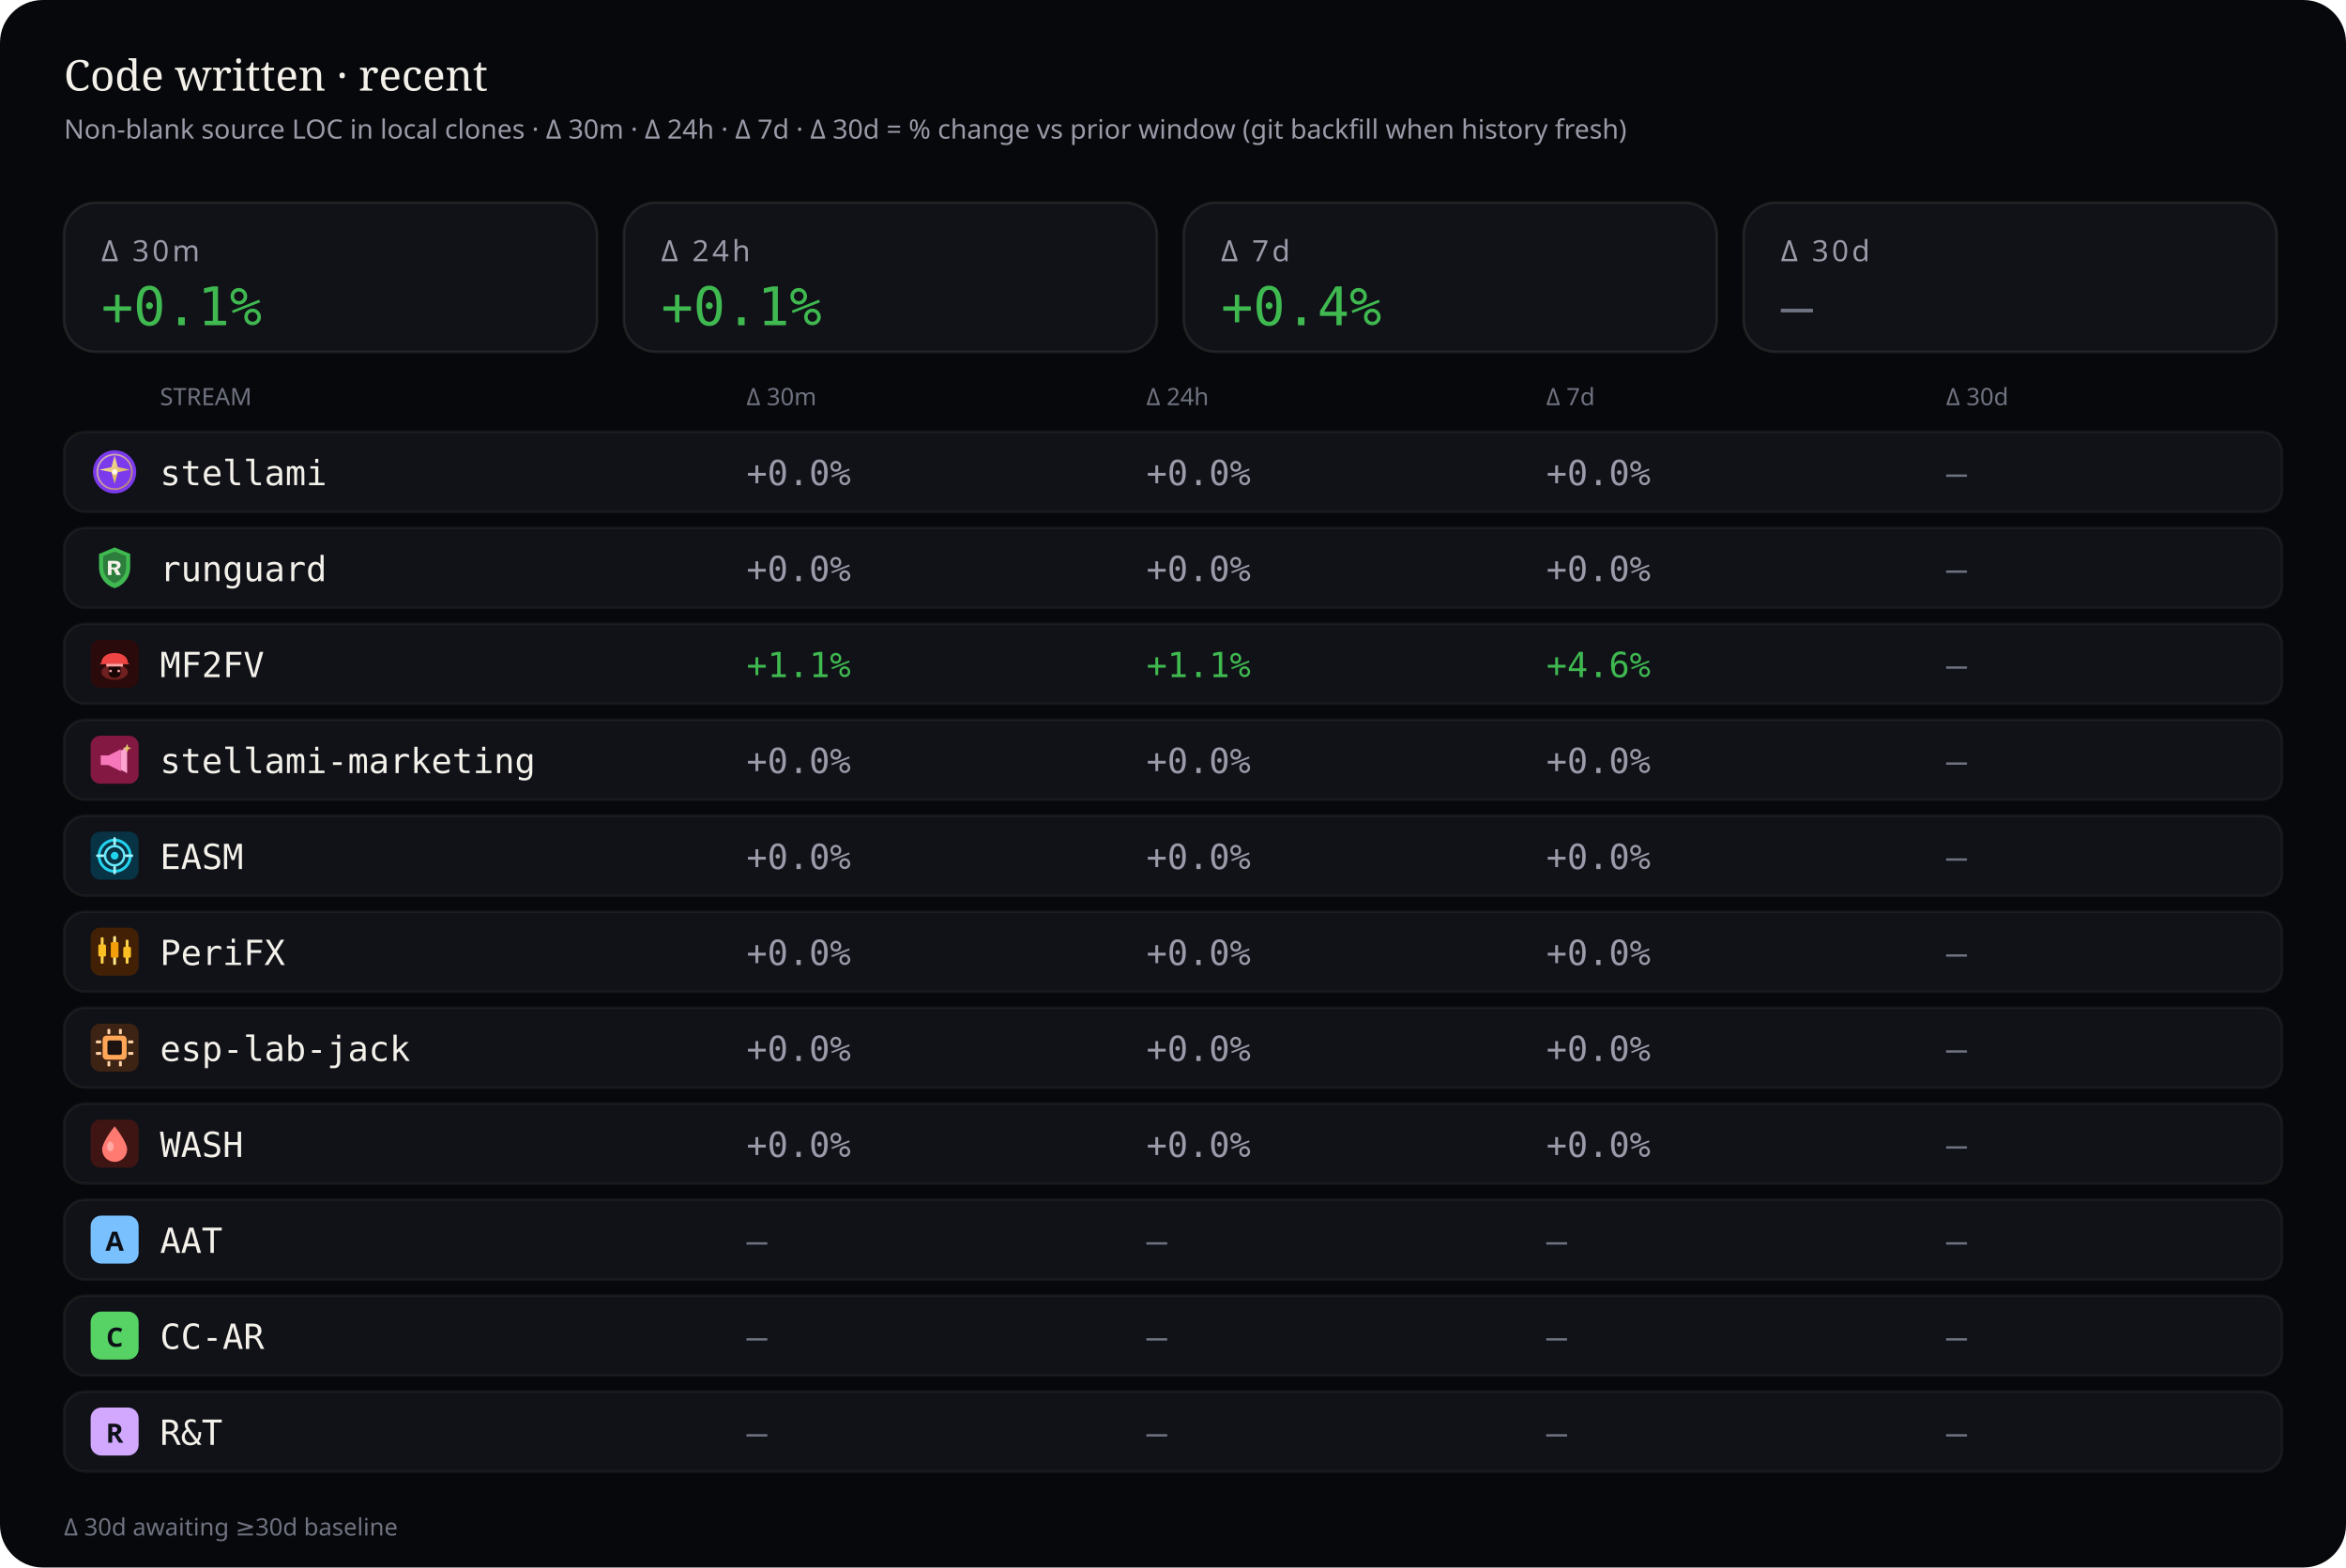
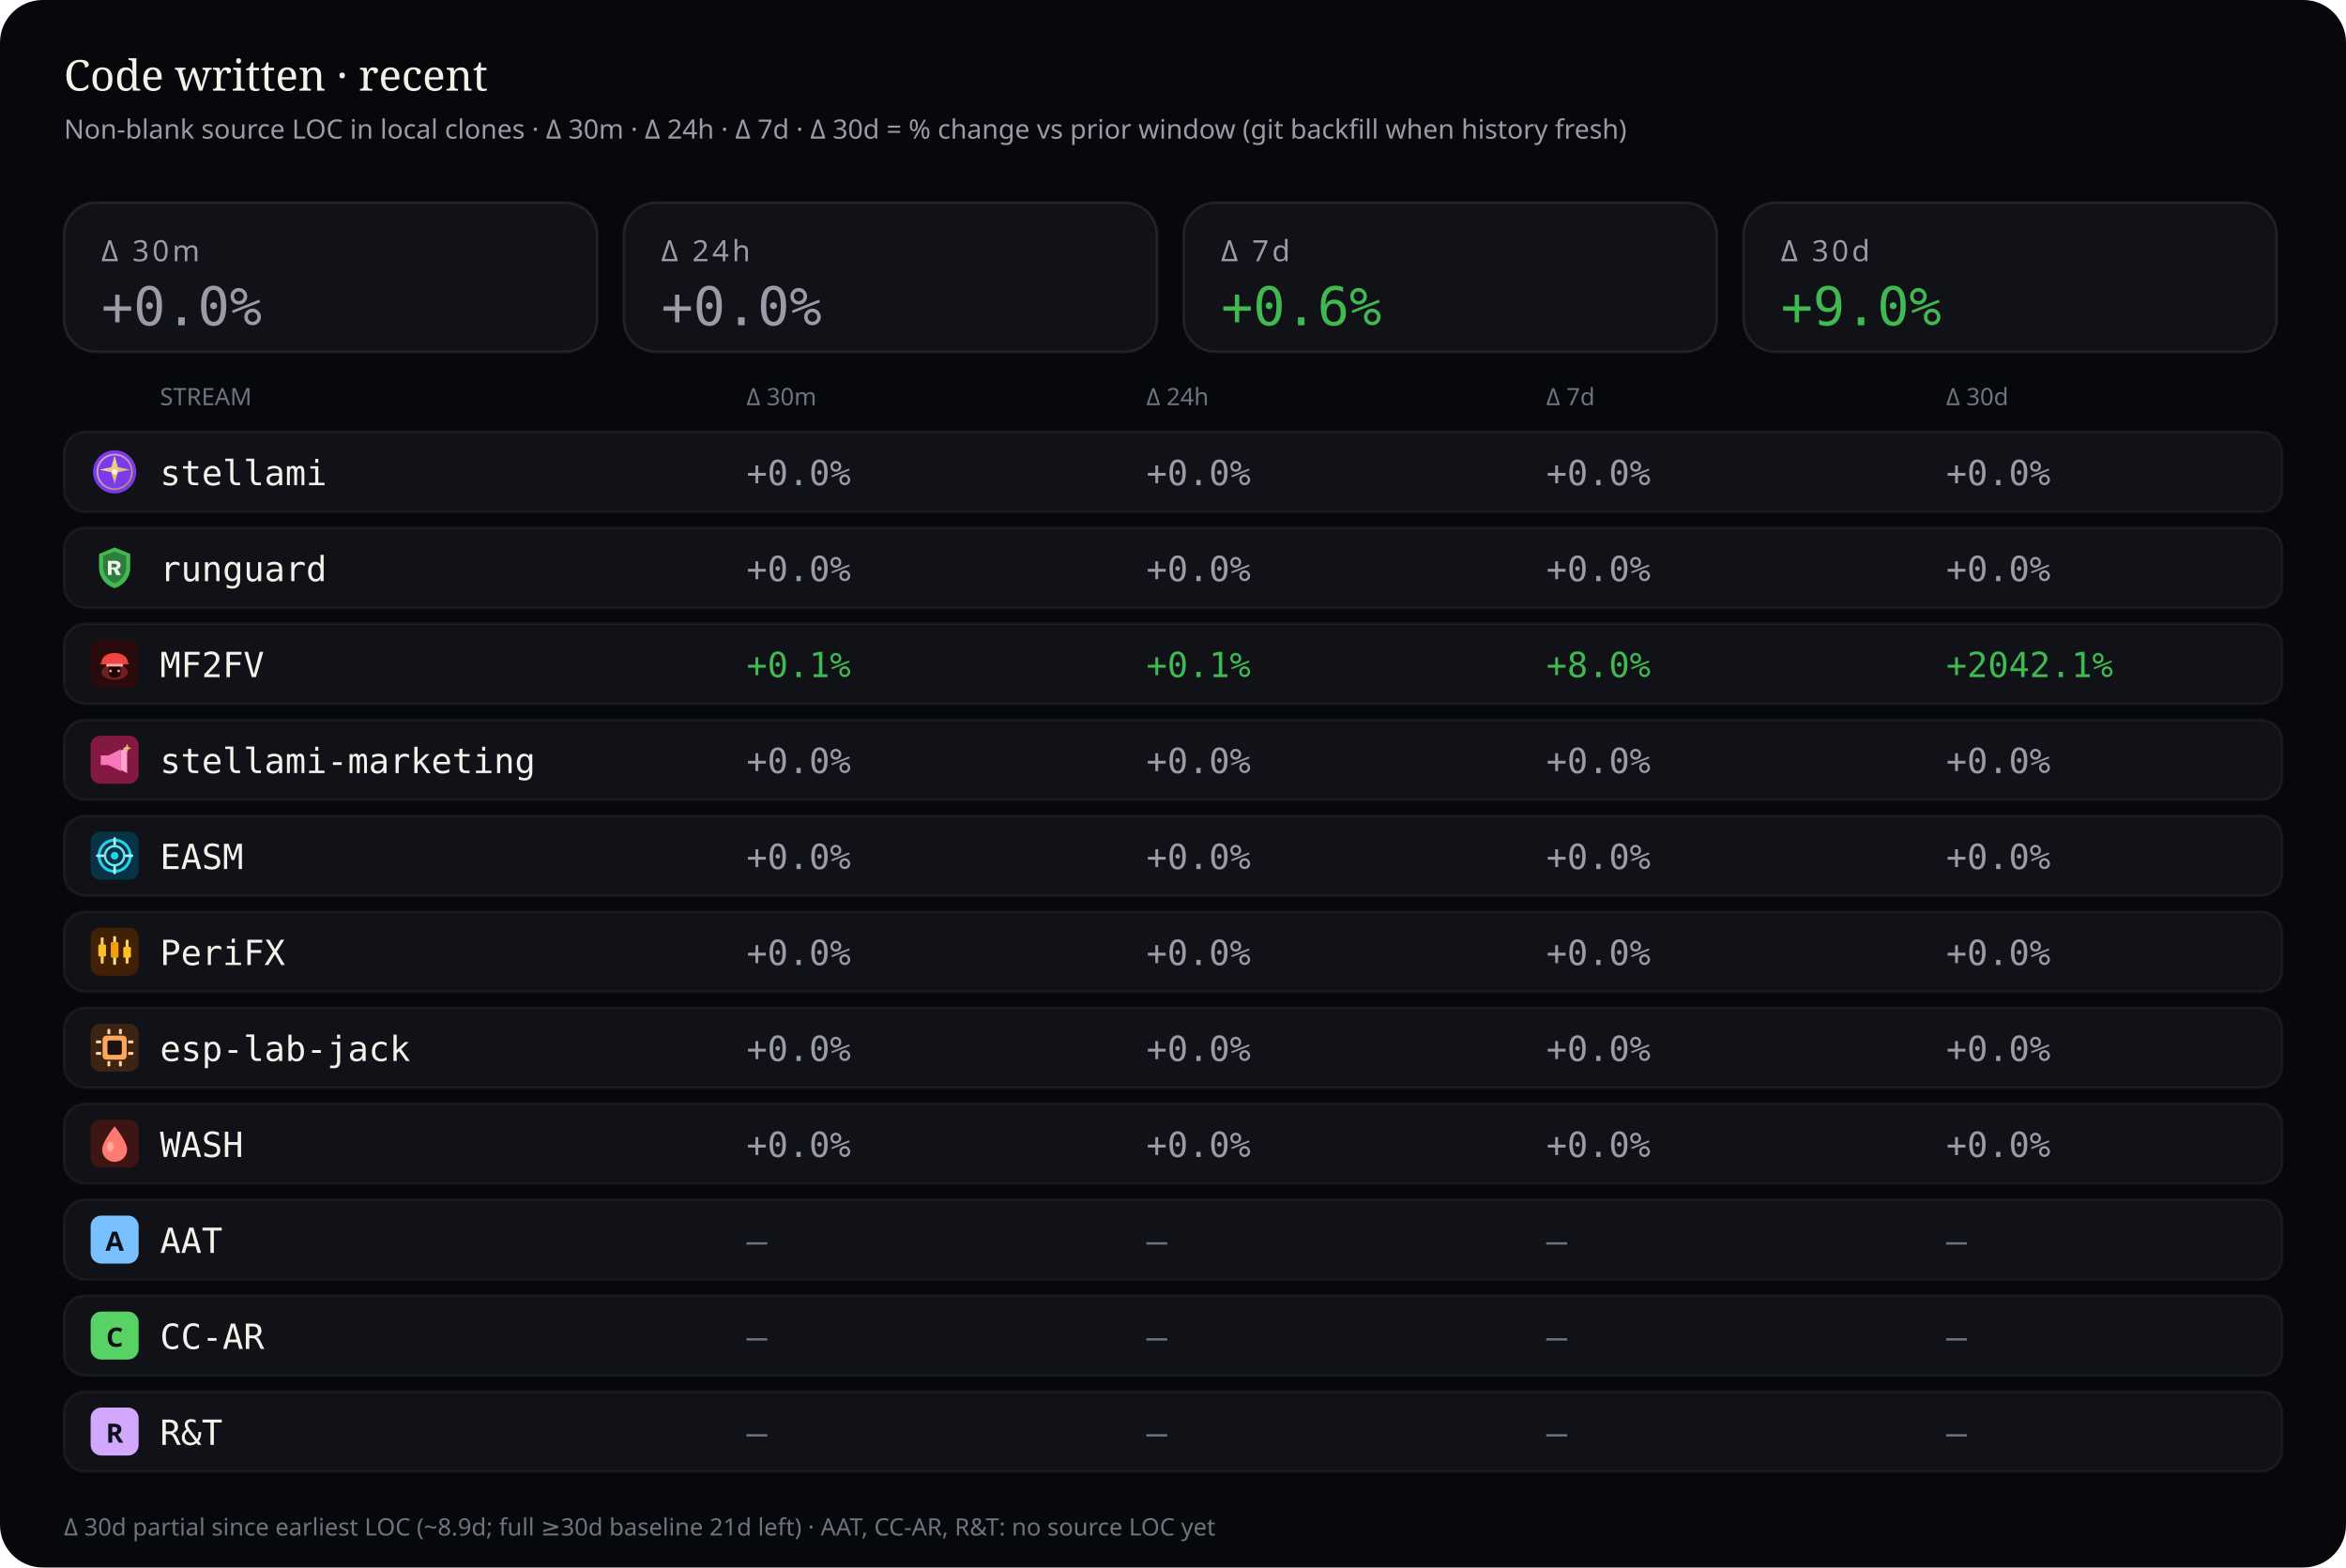
<svg xmlns="http://www.w3.org/2000/svg" viewBox="0 0 880 588" width="880" height="588" role="img" aria-label="Source code deltas — 30 minutes, 24 hours, 7 days, and 30 days">
  <rect width="880" height="588" rx="16" fill="#07080b" />
  <text x="24" y="34" fill="#f4f1ea" font-size="16" font-family="ui-serif, Georgia, serif">Code written · recent</text>
  <text x="24" y="52" fill="#9a9aa8" font-size="10" font-family="ui-sans-serif, system-ui, sans-serif">Non-blank source LOC in local clones · Δ 30m · Δ 24h · Δ 7d · Δ 30d = % change vs prior window (git backfill when history fresh)</text>
  <rect x="24" y="76" width="200" height="56" rx="12" fill="#101218" stroke="rgba(232,228,214,0.10)" />
  <text x="38" y="98" fill="#9a9aa8" font-size="11" font-family="ui-sans-serif, system-ui, sans-serif" letter-spacing="1.2">Δ 30m</text>
-   <text x="38" y="122" fill="#3fb950" font-size="20" font-family="ui-monospace, SFMono-Regular, monospace">+0.1%</text>
+   <text x="38" y="122" fill="#9a9aa8" font-size="20" font-family="ui-monospace, SFMono-Regular, monospace">+0.0%</text>
  <rect x="234" y="76" width="200" height="56" rx="12" fill="#101218" stroke="rgba(232,228,214,0.10)" />
  <text x="248" y="98" fill="#9a9aa8" font-size="11" font-family="ui-sans-serif, system-ui, sans-serif" letter-spacing="1.2">Δ 24h</text>
-   <text x="248" y="122" fill="#3fb950" font-size="20" font-family="ui-monospace, SFMono-Regular, monospace">+0.1%</text>
+   <text x="248" y="122" fill="#9a9aa8" font-size="20" font-family="ui-monospace, SFMono-Regular, monospace">+0.0%</text>
  <rect x="444" y="76" width="200" height="56" rx="12" fill="#101218" stroke="rgba(232,228,214,0.10)" />
  <text x="458" y="98" fill="#9a9aa8" font-size="11" font-family="ui-sans-serif, system-ui, sans-serif" letter-spacing="1.2">Δ 7d</text>
-   <text x="458" y="122" fill="#3fb950" font-size="20" font-family="ui-monospace, SFMono-Regular, monospace">+0.4%</text>
+   <text x="458" y="122" fill="#3fb950" font-size="20" font-family="ui-monospace, SFMono-Regular, monospace">+0.6%</text>
  <rect x="654" y="76" width="200" height="56" rx="12" fill="#101218" stroke="rgba(232,228,214,0.10)" />
  <text x="668" y="98" fill="#9a9aa8" font-size="11" font-family="ui-sans-serif, system-ui, sans-serif" letter-spacing="1.2">Δ 30d</text>
-   <text x="668" y="122" fill="#6f7380" font-size="20" font-family="ui-monospace, SFMono-Regular, monospace">—</text>
+   <text x="668" y="122" fill="#3fb950" font-size="20" font-family="ui-monospace, SFMono-Regular, monospace">+9.0%</text>
  <text x="60" y="152" fill="#6f7380" font-size="9" font-family="ui-sans-serif, system-ui, sans-serif">STREAM</text>
  <text x="280" y="152" fill="#6f7380" font-size="9" font-family="ui-sans-serif, system-ui, sans-serif">Δ 30m</text>
  <text x="430" y="152" fill="#6f7380" font-size="9" font-family="ui-sans-serif, system-ui, sans-serif">Δ 24h</text>
  <text x="580" y="152" fill="#6f7380" font-size="9" font-family="ui-sans-serif, system-ui, sans-serif">Δ 7d</text>
  <text x="730" y="152" fill="#6f7380" font-size="9" font-family="ui-sans-serif, system-ui, sans-serif">Δ 30d</text>
  <rect x="24" y="162" width="832" height="30" rx="8" fill="#101218" stroke="rgba(232,228,214,0.06)" />
  <g id="stream_logo_stellami" class="stream_logo" data-stream="stellami" transform="translate(34.0,168.0) scale(0.9)" opacity="1.0">
    <defs>
      <linearGradient id="stream_logo_stellami-stellami-gold" x1="0%" y1="0%" x2="100%" y2="100%">
        <stop offset="0%" stop-color="#f5e6a8" />
        <stop offset="55%" stop-color="#e8c57a" />
        <stop offset="100%" stop-color="#c9a227" />
      </linearGradient>
    </defs>
    <circle cx="10" cy="10" r="9" fill="#7c3aed" />
    <circle cx="10" cy="10" r="7.2" fill="none" stroke="url(#stream_logo_stellami-stellami-gold)" stroke-width="0.7" opacity=".7" />
    <path fill="url(#stream_logo_stellami-stellami-gold)" d="M10 3.2 L11.35 8.05 L16.4 9.1 L11.35 10.15 L10 15 L8.65 10.15 L3.6 9.1 L8.65 8.05 Z" />
    <circle cx="10" cy="10" r="1.15" fill="#fff8e8" />
  </g>
  <use class="stream_logo" data-stream="stellami" href="#stream_logo_stellami" x="34.0" y="168.0" width="18" height="18" opacity="0" />
  <text x="60" y="182" fill="#f4f1ea" font-size="13" font-family="ui-monospace, SFMono-Regular, monospace">stellami</text>
  <text x="280" y="182" fill="#9a9aa8" font-size="13" font-family="ui-monospace, SFMono-Regular, monospace">+0.0%</text>
  <text x="430" y="182" fill="#9a9aa8" font-size="13" font-family="ui-monospace, SFMono-Regular, monospace">+0.0%</text>
  <text x="580" y="182" fill="#9a9aa8" font-size="13" font-family="ui-monospace, SFMono-Regular, monospace">+0.0%</text>
-   <text x="730" y="182" fill="#6f7380" font-size="13" font-family="ui-monospace, SFMono-Regular, monospace">—</text>
+   <text x="730" y="182" fill="#9a9aa8" font-size="13" font-family="ui-monospace, SFMono-Regular, monospace">+0.0%</text>
  <rect x="24" y="198" width="832" height="30" rx="8" fill="#101218" stroke="rgba(232,228,214,0.06)" />
  <g id="stream_logo_runguard" class="stream_logo" data-stream="runguard" transform="translate(34.0,204.0) scale(0.9)" opacity="1.0">
    <path fill="#3fb950" d="M10 1.5 L16.5 4.2 V9.8 C16.5 14.1 13.6 17.4 10 18.5 C6.4 17.4 3.5 14.1 3.5 9.8 V4.2 Z" />
    <path fill="#0d1117" fill-opacity=".35" d="M10 3.2 L14.8 5.1 V9.7 C14.8 12.9 12.6 15.4 10 16.4 C7.4 15.4 5.2 12.9 5.2 9.7 V5.1 Z" />
    <path fill="#f4f1ea" d="M7.2 7.1h3.1c1.35 0 2.2.7 2.2 1.75 0 .85-.5 1.45-1.35 1.65L12.6 13h-1.85l-1.2-2.35H8.7V13H7.2V7.1zm1.5 1.2v1.55h1.35c.55 0 .9-.28.9-.75s-.35-.8-.9-.8H8.7z" />
  </g>
  <use class="stream_logo" data-stream="runguard" href="#stream_logo_runguard" x="34.0" y="204.0" width="18" height="18" opacity="0" />
  <text x="60" y="218" fill="#f4f1ea" font-size="13" font-family="ui-monospace, SFMono-Regular, monospace">runguard</text>
  <text x="280" y="218" fill="#9a9aa8" font-size="13" font-family="ui-monospace, SFMono-Regular, monospace">+0.0%</text>
  <text x="430" y="218" fill="#9a9aa8" font-size="13" font-family="ui-monospace, SFMono-Regular, monospace">+0.0%</text>
  <text x="580" y="218" fill="#9a9aa8" font-size="13" font-family="ui-monospace, SFMono-Regular, monospace">+0.0%</text>
-   <text x="730" y="218" fill="#6f7380" font-size="13" font-family="ui-monospace, SFMono-Regular, monospace">—</text>
+   <text x="730" y="218" fill="#9a9aa8" font-size="13" font-family="ui-monospace, SFMono-Regular, monospace">+0.0%</text>
  <rect x="24" y="234" width="832" height="30" rx="8" fill="#101218" stroke="rgba(232,228,214,0.06)" />
  <g id="stream_logo_mf2fv" class="stream_logo" data-stream="mf2fv" transform="translate(34.0,240.0) scale(0.9)" opacity="1.0">
    <rect width="20" height="20" rx="4" fill="#2a0a0a" />
    <ellipse cx="10" cy="13.5" rx="5.5" ry="3.2" fill="#ef4444" opacity=".35" />
    <path fill="#ef4444" d="M4.5 9.5 C4.5 7.2 6.8 5.5 10 5.5 S15.5 7.2 15.5 9.5 L16.2 10.2 H3.8 Z" />
    <rect x="6.5" y="10" width="7" height="1.2" rx="0.4" fill="#fca5a5" />
    <path fill="#1a0505" d="M7.5 11.2 h5 v2.8 c0 1-1.1 1.8-2.5 1.8 s-2.5-.8-2.5-1.8 v-2.8z" />
    <circle cx="8.3" cy="13" r="0.55" fill="#fca5a5" />
    <circle cx="11.7" cy="13" r="0.55" fill="#fca5a5" />
  </g>
  <use class="stream_logo" data-stream="mf2fv" href="#stream_logo_mf2fv" x="34.0" y="240.0" width="18" height="18" opacity="0" />
  <text x="60" y="254" fill="#f4f1ea" font-size="13" font-family="ui-monospace, SFMono-Regular, monospace">MF2FV</text>
-   <text x="280" y="254" fill="#3fb950" font-size="13" font-family="ui-monospace, SFMono-Regular, monospace">+1.1%</text>
-   <text x="430" y="254" fill="#3fb950" font-size="13" font-family="ui-monospace, SFMono-Regular, monospace">+1.1%</text>
-   <text x="580" y="254" fill="#3fb950" font-size="13" font-family="ui-monospace, SFMono-Regular, monospace">+4.6%</text>
-   <text x="730" y="254" fill="#6f7380" font-size="13" font-family="ui-monospace, SFMono-Regular, monospace">—</text>
+   <text x="280" y="254" fill="#3fb950" font-size="13" font-family="ui-monospace, SFMono-Regular, monospace">+0.1%</text>
+   <text x="430" y="254" fill="#3fb950" font-size="13" font-family="ui-monospace, SFMono-Regular, monospace">+0.1%</text>
+   <text x="580" y="254" fill="#3fb950" font-size="13" font-family="ui-monospace, SFMono-Regular, monospace">+8.0%</text>
+   <text x="730" y="254" fill="#3fb950" font-size="13" font-family="ui-monospace, SFMono-Regular, monospace">+2042.1%</text>
  <rect x="24" y="270" width="832" height="30" rx="8" fill="#101218" stroke="rgba(232,228,214,0.06)" />
  <g id="stream_logo_stellami-marketing" class="stream_logo" data-stream="stellami-marketing" transform="translate(34.0,276.0) scale(0.9)" opacity="1.0">
    <defs>
      <linearGradient id="stream_logo_stellami-marketing-smkt-gold" x1="0%" y1="0%" x2="100%" y2="100%">
        <stop offset="0%" stop-color="#f5e6a8" />
        <stop offset="100%" stop-color="#c9a227" />
      </linearGradient>
    </defs>
    <rect width="20" height="20" rx="4" fill="#831843" />
    <path fill="#f778ba" d="M4.2 8.2h3.2l5.2-2.6v9.2l-5.2-2.6H4.2z" />
    <path fill="#fda4d0" d="M12.6 6.2l2.6-1.4v10.8l-2.6-1.4z" />
    <path fill="url(#stream_logo_stellami-marketing-smkt-gold)" d="M15.2 3.4 L15.7 4.7 L17 5.2 L15.7 5.7 L15.2 7 L14.7 5.7 L13.4 5.2 L14.7 4.7 Z" />
  </g>
  <use class="stream_logo" data-stream="stellami-marketing" href="#stream_logo_stellami-marketing" x="34.0" y="276.0" width="18" height="18" opacity="0" />
  <text x="60" y="290" fill="#f4f1ea" font-size="13" font-family="ui-monospace, SFMono-Regular, monospace">stellami-marketing</text>
  <text x="280" y="290" fill="#9a9aa8" font-size="13" font-family="ui-monospace, SFMono-Regular, monospace">+0.0%</text>
  <text x="430" y="290" fill="#9a9aa8" font-size="13" font-family="ui-monospace, SFMono-Regular, monospace">+0.0%</text>
  <text x="580" y="290" fill="#9a9aa8" font-size="13" font-family="ui-monospace, SFMono-Regular, monospace">+0.0%</text>
-   <text x="730" y="290" fill="#6f7380" font-size="13" font-family="ui-monospace, SFMono-Regular, monospace">—</text>
+   <text x="730" y="290" fill="#9a9aa8" font-size="13" font-family="ui-monospace, SFMono-Regular, monospace">+0.0%</text>
  <rect x="24" y="306" width="832" height="30" rx="8" fill="#101218" stroke="rgba(232,228,214,0.06)" />
  <g id="stream_logo_easm" class="stream_logo" data-stream="easm" transform="translate(34.0,312.0) scale(0.9)" opacity="1.0">
    <rect width="20" height="20" rx="4" fill="#083344" />
    <circle cx="10" cy="10" r="6.5" fill="none" stroke="#22d3ee" stroke-width="1.2" />
    <circle cx="10" cy="10" r="4" fill="none" stroke="#67e8f9" stroke-width="1" />
    <circle cx="10" cy="10" r="1.6" fill="#22d3ee" />
    <path d="M10 2.8 V5.2 M10 14.8 V17.2 M2.8 10 H5.2 M14.8 10 H17.2" stroke="#a5f3fc" stroke-width="1.1" stroke-linecap="round" />
  </g>
  <use class="stream_logo" data-stream="easm" href="#stream_logo_easm" x="34.0" y="312.0" width="18" height="18" opacity="0" />
  <text x="60" y="326" fill="#f4f1ea" font-size="13" font-family="ui-monospace, SFMono-Regular, monospace">EASM</text>
  <text x="280" y="326" fill="#9a9aa8" font-size="13" font-family="ui-monospace, SFMono-Regular, monospace">+0.0%</text>
  <text x="430" y="326" fill="#9a9aa8" font-size="13" font-family="ui-monospace, SFMono-Regular, monospace">+0.0%</text>
  <text x="580" y="326" fill="#9a9aa8" font-size="13" font-family="ui-monospace, SFMono-Regular, monospace">+0.0%</text>
-   <text x="730" y="326" fill="#6f7380" font-size="13" font-family="ui-monospace, SFMono-Regular, monospace">—</text>
+   <text x="730" y="326" fill="#9a9aa8" font-size="13" font-family="ui-monospace, SFMono-Regular, monospace">+0.0%</text>
  <rect x="24" y="342" width="832" height="30" rx="8" fill="#101218" stroke="rgba(232,228,214,0.06)" />
  <g id="stream_logo_peri" class="stream_logo" data-stream="peri" transform="translate(34.0,348.0) scale(0.9)" opacity="1.0">
    <rect width="20" height="20" rx="4" fill="#422006" />
    <rect x="4.2" y="4" width="1.2" height="11" rx="0.4" fill="#fcd34d" />
    <rect x="3.2" y="7" width="3.2" height="5" rx="0.5" fill="#fbbf24" />
    <rect x="9.4" y="3.5" width="1.2" height="12" rx="0.4" fill="#fde68a" />
    <rect x="8.4" y="6" width="3.2" height="6.5" rx="0.5" fill="#f59e0b" />
    <rect x="14.6" y="5" width="1.2" height="10" rx="0.4" fill="#fcd34d" />
    <rect x="13.6" y="8" width="3.2" height="4.5" rx="0.5" fill="#fbbf24" />
  </g>
  <use class="stream_logo" data-stream="peri" href="#stream_logo_peri" x="34.0" y="348.0" width="18" height="18" opacity="0" />
  <text x="60" y="362" fill="#f4f1ea" font-size="13" font-family="ui-monospace, SFMono-Regular, monospace">PeriFX</text>
  <text x="280" y="362" fill="#9a9aa8" font-size="13" font-family="ui-monospace, SFMono-Regular, monospace">+0.0%</text>
  <text x="430" y="362" fill="#9a9aa8" font-size="13" font-family="ui-monospace, SFMono-Regular, monospace">+0.0%</text>
  <text x="580" y="362" fill="#9a9aa8" font-size="13" font-family="ui-monospace, SFMono-Regular, monospace">+0.0%</text>
-   <text x="730" y="362" fill="#6f7380" font-size="13" font-family="ui-monospace, SFMono-Regular, monospace">—</text>
+   <text x="730" y="362" fill="#9a9aa8" font-size="13" font-family="ui-monospace, SFMono-Regular, monospace">+0.0%</text>
  <rect x="24" y="378" width="832" height="30" rx="8" fill="#101218" stroke="rgba(232,228,214,0.06)" />
  <g id="stream_logo_esp-lab-jack" class="stream_logo" data-stream="esp-lab-jack" transform="translate(34.0,384.0) scale(0.9)" opacity="1.0">
    <rect width="20" height="20" rx="4" fill="#3d2314" />
    <rect x="5" y="5" width="10" height="10" rx="1.5" fill="#ffa657" />
    <rect x="7" y="7" width="6" height="6" rx="0.8" fill="#1c1210" />
    <rect x="2.2" y="7" width="2.2" height="1.2" rx="0.3" fill="#ffd4a8" />
    <rect x="2.2" y="11.8" width="2.2" height="1.2" rx="0.3" fill="#ffd4a8" />
    <rect x="15.6" y="7" width="2.2" height="1.2" rx="0.3" fill="#ffd4a8" />
    <rect x="15.6" y="11.8" width="2.2" height="1.2" rx="0.3" fill="#ffd4a8" />
    <rect x="7" y="2.2" width="1.2" height="2.2" rx="0.3" fill="#ffd4a8" />
    <rect x="11.8" y="2.2" width="1.2" height="2.2" rx="0.3" fill="#ffd4a8" />
    <rect x="7" y="15.6" width="1.2" height="2.2" rx="0.3" fill="#ffd4a8" />
    <rect x="11.8" y="15.6" width="1.2" height="2.2" rx="0.3" fill="#ffd4a8" />
  </g>
  <use class="stream_logo" data-stream="esp-lab-jack" href="#stream_logo_esp-lab-jack" x="34.0" y="384.0" width="18" height="18" opacity="0" />
  <text x="60" y="398" fill="#f4f1ea" font-size="13" font-family="ui-monospace, SFMono-Regular, monospace">esp-lab-jack</text>
  <text x="280" y="398" fill="#9a9aa8" font-size="13" font-family="ui-monospace, SFMono-Regular, monospace">+0.0%</text>
  <text x="430" y="398" fill="#9a9aa8" font-size="13" font-family="ui-monospace, SFMono-Regular, monospace">+0.0%</text>
  <text x="580" y="398" fill="#9a9aa8" font-size="13" font-family="ui-monospace, SFMono-Regular, monospace">+0.0%</text>
-   <text x="730" y="398" fill="#6f7380" font-size="13" font-family="ui-monospace, SFMono-Regular, monospace">—</text>
+   <text x="730" y="398" fill="#9a9aa8" font-size="13" font-family="ui-monospace, SFMono-Regular, monospace">+0.0%</text>
  <rect x="24" y="414" width="832" height="30" rx="8" fill="#101218" stroke="rgba(232,228,214,0.06)" />
  <g id="stream_logo_wash" class="stream_logo" data-stream="wash" transform="translate(34.0,420.0) scale(0.9)" opacity="1.0">
    <rect width="20" height="20" rx="4" fill="#3f1513" />
    <path fill="#ff7b72" d="M10 2.8 C10 2.8 15.2 9.2 15.2 12.4 A5.2 5.2 0 0 1 4.8 12.4 C4.8 9.2 10 2.8 10 2.8 Z" />
    <ellipse cx="8.2" cy="11.2" rx="1.4" ry="2" fill="#ffd0cc" opacity=".55" />
  </g>
  <use class="stream_logo" data-stream="wash" href="#stream_logo_wash" x="34.0" y="420.0" width="18" height="18" opacity="0" />
  <text x="60" y="434" fill="#f4f1ea" font-size="13" font-family="ui-monospace, SFMono-Regular, monospace">WASH</text>
  <text x="280" y="434" fill="#9a9aa8" font-size="13" font-family="ui-monospace, SFMono-Regular, monospace">+0.0%</text>
  <text x="430" y="434" fill="#9a9aa8" font-size="13" font-family="ui-monospace, SFMono-Regular, monospace">+0.0%</text>
  <text x="580" y="434" fill="#9a9aa8" font-size="13" font-family="ui-monospace, SFMono-Regular, monospace">+0.0%</text>
-   <text x="730" y="434" fill="#6f7380" font-size="13" font-family="ui-monospace, SFMono-Regular, monospace">—</text>
+   <text x="730" y="434" fill="#9a9aa8" font-size="13" font-family="ui-monospace, SFMono-Regular, monospace">+0.0%</text>
  <rect x="24" y="450" width="832" height="30" rx="8" fill="#101218" stroke="rgba(232,228,214,0.06)" />
  <g id="stream_logo_aat" class="stream_logo" data-stream="aat" opacity="1.0">
    <rect x="34.0" y="456.0" width="18" height="18" rx="4" fill="#79c0ff" />
    <text x="43.0" y="469.2" text-anchor="middle" fill="#0d1117" font-size="10" font-family="ui-sans-serif, system-ui, sans-serif" font-weight="700">A</text>
  </g>
  <text x="60" y="470" fill="#f4f1ea" font-size="13" font-family="ui-monospace, SFMono-Regular, monospace">AAT</text>
  <text x="280" y="470" fill="#6f7380" font-size="13" font-family="ui-monospace, SFMono-Regular, monospace">—</text>
  <text x="430" y="470" fill="#6f7380" font-size="13" font-family="ui-monospace, SFMono-Regular, monospace">—</text>
  <text x="580" y="470" fill="#6f7380" font-size="13" font-family="ui-monospace, SFMono-Regular, monospace">—</text>
  <text x="730" y="470" fill="#6f7380" font-size="13" font-family="ui-monospace, SFMono-Regular, monospace">—</text>
  <rect x="24" y="486" width="832" height="30" rx="8" fill="#101218" stroke="rgba(232,228,214,0.06)" />
  <g id="stream_logo_cc-ar" class="stream_logo" data-stream="cc-ar" opacity="1.0">
    <rect x="34.0" y="492.0" width="18" height="18" rx="4" fill="#56d364" />
    <text x="43.0" y="505.2" text-anchor="middle" fill="#0d1117" font-size="10" font-family="ui-sans-serif, system-ui, sans-serif" font-weight="700">C</text>
  </g>
  <text x="60" y="506" fill="#f4f1ea" font-size="13" font-family="ui-monospace, SFMono-Regular, monospace">CC-AR</text>
  <text x="280" y="506" fill="#6f7380" font-size="13" font-family="ui-monospace, SFMono-Regular, monospace">—</text>
  <text x="430" y="506" fill="#6f7380" font-size="13" font-family="ui-monospace, SFMono-Regular, monospace">—</text>
  <text x="580" y="506" fill="#6f7380" font-size="13" font-family="ui-monospace, SFMono-Regular, monospace">—</text>
  <text x="730" y="506" fill="#6f7380" font-size="13" font-family="ui-monospace, SFMono-Regular, monospace">—</text>
  <rect x="24" y="522" width="832" height="30" rx="8" fill="#101218" stroke="rgba(232,228,214,0.06)" />
  <g id="stream_logo_rt" class="stream_logo" data-stream="rt" opacity="1.0">
    <rect x="34.0" y="528.0" width="18" height="18" rx="4" fill="#d2a8ff" />
    <text x="43.0" y="541.2" text-anchor="middle" fill="#0d1117" font-size="10" font-family="ui-sans-serif, system-ui, sans-serif" font-weight="700">R</text>
  </g>
  <text x="60" y="542" fill="#f4f1ea" font-size="13" font-family="ui-monospace, SFMono-Regular, monospace">R&amp;T</text>
  <text x="280" y="542" fill="#6f7380" font-size="13" font-family="ui-monospace, SFMono-Regular, monospace">—</text>
  <text x="430" y="542" fill="#6f7380" font-size="13" font-family="ui-monospace, SFMono-Regular, monospace">—</text>
  <text x="580" y="542" fill="#6f7380" font-size="13" font-family="ui-monospace, SFMono-Regular, monospace">—</text>
  <text x="730" y="542" fill="#6f7380" font-size="13" font-family="ui-monospace, SFMono-Regular, monospace">—</text>
-   <text x="24" y="576" fill="#6f7380" font-size="9" font-family="ui-sans-serif, system-ui, sans-serif">Δ 30d awaiting ≥30d baseline</text>
+   <text x="24" y="576" fill="#6f7380" font-size="9" font-family="ui-sans-serif, system-ui, sans-serif">Δ 30d partial since earliest LOC (~8.9d; full ≥30d baseline 21d left) · AAT, CC-AR, R&amp;T: no source LOC yet</text>
</svg>
